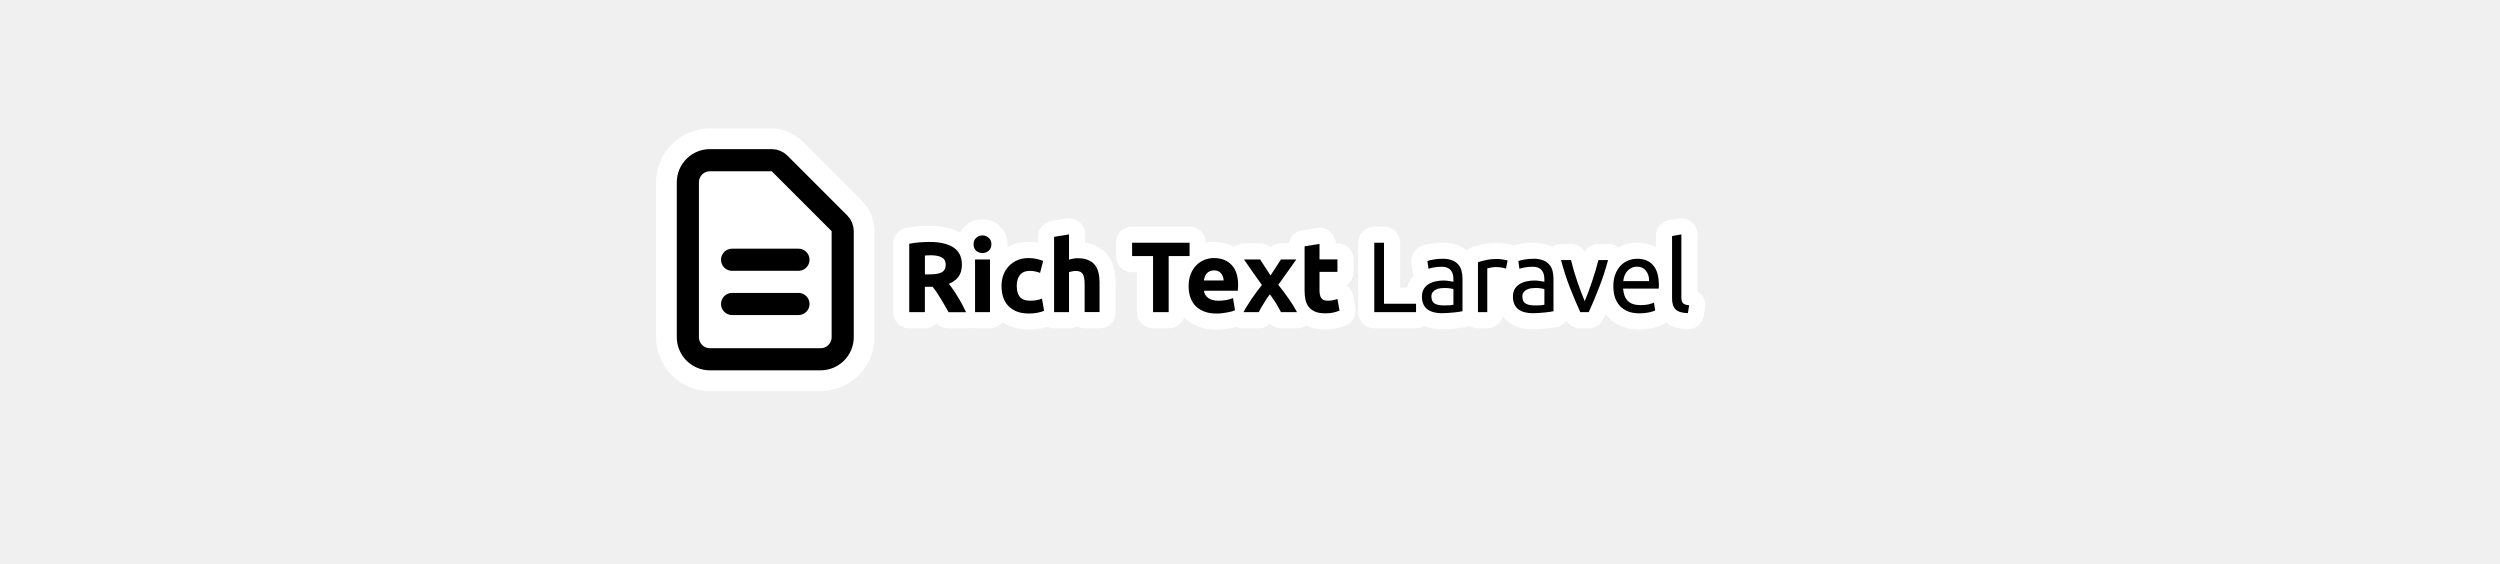
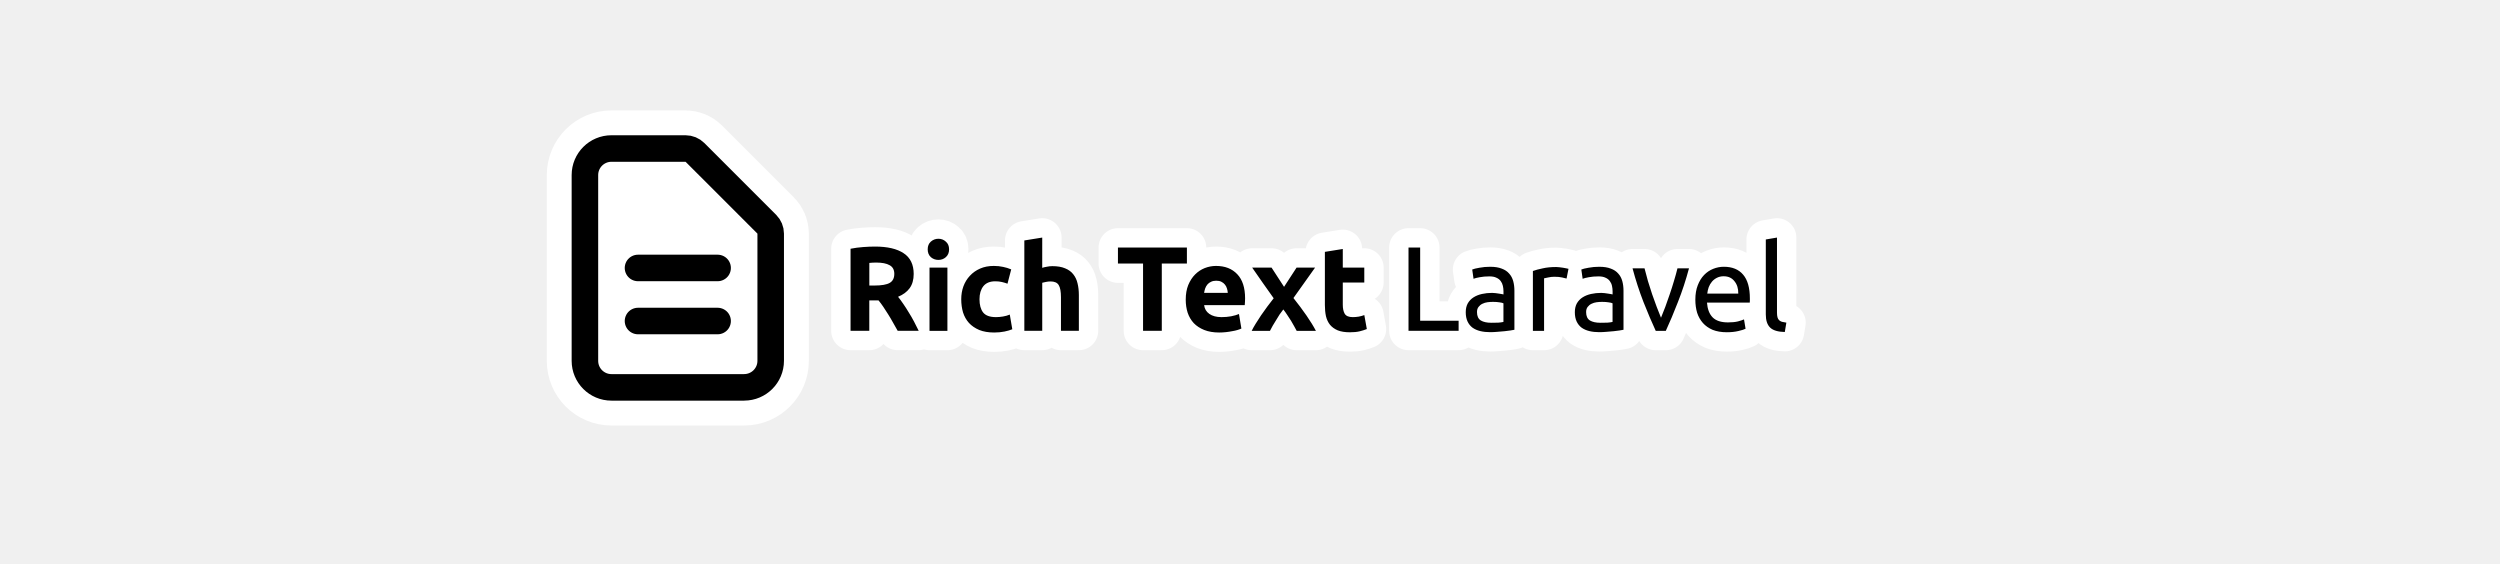
<svg xmlns="http://www.w3.org/2000/svg" width="485.03" height="109.404" viewBox="0 0 128.326 28.947" version="1.1" id="svg14">
  <defs id="defs18" />
-   <path id="text6" style="line-height:1.25;stroke:#ffffff;stroke-width:1.657;stroke-linejoin:round;stroke-miterlimit:4;stroke-dasharray:none;paint-order:stroke fill markers" d="M 54.872,12.034 54.106,12.157 v 3.866 h 0.766 v -2.057 c 0.048,-0.014 0.101,-0.026 0.159,-0.036 0.062,-0.014 0.127,-0.021 0.195,-0.021 0.171,0 0.288,0.052 0.35,0.154 0.065,0.103 0.098,0.278 0.098,0.524 v 1.434 h 0.766 v -1.527 c 0,-0.185 -0.019,-0.353 -0.057,-0.504 -0.034,-0.151 -0.096,-0.281 -0.185,-0.391 -0.086,-0.11 -0.202,-0.194 -0.35,-0.252 -0.144,-0.062 -0.326,-0.092 -0.545,-0.092 -0.075,0 -0.154,0.008 -0.236,0.026 -0.079,0.014 -0.144,0.029 -0.195,0.047 z m 31.435,0 -0.478,0.082 v 3.209 c 0,0.254 0.062,0.44 0.185,0.56 0.123,0.12 0.333,0.183 0.627,0.19 l 0.067,-0.401 c -0.075,-0.01 -0.139,-0.022 -0.19,-0.036 -0.051,-0.017 -0.093,-0.041 -0.124,-0.072 -0.031,-0.031 -0.053,-0.072 -0.067,-0.124 -0.014,-0.051 -0.021,-0.116 -0.021,-0.195 z m -35.877,0.051 c -0.123,0 -0.231,0.041 -0.324,0.124 -0.089,0.079 -0.134,0.188 -0.134,0.329 0,0.141 0.045,0.252 0.134,0.334 0.093,0.079 0.201,0.118 0.324,0.118 0.123,0 0.23,-0.04 0.319,-0.118 0.093,-0.082 0.139,-0.194 0.139,-0.334 0,-0.141 -0.046,-0.25 -0.139,-0.329 -0.089,-0.082 -0.195,-0.124 -0.319,-0.124 z m -2.715,0.334 c -0.147,0 -0.315,0.007 -0.504,0.021 -0.185,0.014 -0.365,0.038 -0.54,0.072 v 3.512 h 0.802 v -1.301 h 0.396 c 0.069,0.082 0.137,0.175 0.206,0.278 0.069,0.099 0.137,0.206 0.206,0.319 0.072,0.113 0.14,0.23 0.206,0.35 0.069,0.12 0.136,0.238 0.201,0.355 h 0.9 c -0.062,-0.13 -0.128,-0.262 -0.2,-0.396 -0.072,-0.137 -0.147,-0.267 -0.226,-0.391 -0.075,-0.127 -0.152,-0.247 -0.231,-0.36 -0.079,-0.117 -0.154,-0.219 -0.226,-0.309 0.216,-0.089 0.38,-0.211 0.494,-0.365 0.117,-0.158 0.175,-0.362 0.175,-0.612 0,-0.401 -0.142,-0.696 -0.427,-0.884 -0.284,-0.192 -0.694,-0.288 -1.229,-0.288 z m 10.396,0.041 v 0.684 h 1.075 v 2.879 h 0.802 v -2.879 h 1.074 V 12.461 Z m 12.432,0 v 3.563 h 2.144 v -0.432 h -1.645 v -3.131 z m -2.812,0.062 -0.766,0.123 v 2.273 c 0,0.175 0.015,0.334 0.046,0.478 0.034,0.144 0.093,0.267 0.175,0.37 0.082,0.099 0.192,0.178 0.329,0.236 0.137,0.055 0.31,0.082 0.519,0.082 0.165,0 0.303,-0.014 0.416,-0.041 0.113,-0.027 0.216,-0.06 0.309,-0.098 l -0.108,-0.597 c -0.072,0.027 -0.153,0.05 -0.242,0.067 -0.086,0.014 -0.17,0.021 -0.252,0.021 -0.171,0 -0.286,-0.048 -0.344,-0.144 -0.055,-0.096 -0.082,-0.225 -0.082,-0.386 v -0.951 h 0.92 v -0.638 h -0.92 z m -19.969,0.581 c 0.257,0 0.451,0.038 0.581,0.113 0.134,0.072 0.201,0.195 0.201,0.37 0,0.182 -0.065,0.31 -0.195,0.386 -0.13,0.075 -0.346,0.113 -0.648,0.113 h -0.226 v -0.966 c 0.041,-0.004 0.084,-0.007 0.129,-0.01 0.048,-0.004 0.101,-0.005 0.159,-0.005 z m 5.038,0.144 c -0.219,0 -0.415,0.038 -0.586,0.113 -0.171,0.075 -0.317,0.178 -0.437,0.308 -0.12,0.127 -0.212,0.278 -0.277,0.453 -0.062,0.171 -0.092,0.355 -0.092,0.55 0,0.202 0.026,0.391 0.077,0.565 0.055,0.171 0.139,0.32 0.252,0.447 0.117,0.127 0.264,0.228 0.442,0.303 0.178,0.072 0.391,0.108 0.638,0.108 0.161,0 0.309,-0.014 0.442,-0.041 0.134,-0.027 0.245,-0.06 0.334,-0.098 L 53.484,15.329 c -0.089,0.038 -0.187,0.065 -0.293,0.082 -0.106,0.017 -0.206,0.026 -0.298,0.026 -0.261,0 -0.444,-0.067 -0.55,-0.201 -0.103,-0.134 -0.154,-0.322 -0.154,-0.565 0,-0.23 0.055,-0.415 0.164,-0.555 0.113,-0.141 0.283,-0.211 0.509,-0.211 0.106,0 0.202,0.01 0.288,0.031 0.086,0.021 0.164,0.044 0.236,0.072 l 0.159,-0.612 c -0.113,-0.048 -0.23,-0.084 -0.35,-0.108 -0.12,-0.027 -0.252,-0.041 -0.396,-0.041 z m 9.507,0 c -0.165,0 -0.326,0.031 -0.483,0.092 -0.154,0.062 -0.291,0.153 -0.411,0.273 -0.12,0.12 -0.218,0.271 -0.293,0.453 -0.072,0.178 -0.108,0.387 -0.108,0.627 0,0.199 0.027,0.384 0.082,0.555 0.058,0.171 0.146,0.32 0.262,0.447 0.12,0.123 0.269,0.221 0.447,0.293 0.182,0.072 0.394,0.108 0.638,0.108 0.096,0 0.192,-0.005 0.288,-0.016 0.096,-0.01 0.185,-0.024 0.267,-0.041 0.086,-0.014 0.163,-0.031 0.232,-0.051 0.069,-0.021 0.123,-0.041 0.165,-0.062 l -0.103,-0.622 c -0.086,0.038 -0.197,0.07 -0.334,0.098 -0.134,0.024 -0.271,0.036 -0.411,0.036 -0.219,0 -0.394,-0.046 -0.524,-0.139 -0.13,-0.093 -0.204,-0.218 -0.221,-0.375 h 1.738 c 0.004,-0.041 0.007,-0.087 0.01,-0.139 0.004,-0.055 0.005,-0.105 0.005,-0.149 0,-0.456 -0.111,-0.8 -0.334,-1.033 -0.223,-0.237 -0.526,-0.355 -0.91,-0.355 z m 11.738,0.036 c -0.168,0 -0.324,0.014 -0.468,0.041 -0.144,0.024 -0.247,0.05 -0.308,0.077 l 0.056,0.396 c 0.058,-0.024 0.146,-0.046 0.262,-0.067 0.12,-0.024 0.259,-0.036 0.416,-0.036 0.123,0 0.223,0.019 0.298,0.056 0.079,0.034 0.14,0.082 0.185,0.144 0.045,0.058 0.076,0.127 0.093,0.206 0.017,0.075 0.026,0.153 0.026,0.232 v 0.133 c -0.014,-0.004 -0.038,-0.009 -0.072,-0.015 -0.034,-0.007 -0.076,-0.014 -0.124,-0.02 -0.045,-0.01 -0.093,-0.017 -0.144,-0.021 -0.051,-0.007 -0.101,-0.01 -0.149,-0.01 -0.151,0 -0.295,0.015 -0.432,0.046 -0.137,0.031 -0.257,0.079 -0.36,0.144 -0.103,0.065 -0.185,0.151 -0.247,0.257 -0.058,0.106 -0.088,0.233 -0.088,0.38 0,0.154 0.026,0.286 0.077,0.396 0.051,0.11 0.124,0.199 0.216,0.267 0.093,0.065 0.202,0.113 0.329,0.144 0.127,0.031 0.266,0.046 0.416,0.046 0.106,0 0.212,-0.005 0.319,-0.015 0.11,-0.007 0.211,-0.015 0.303,-0.026 0.093,-0.01 0.175,-0.021 0.247,-0.031 0.075,-0.014 0.134,-0.024 0.175,-0.031 v -1.671 c 0,-0.151 -0.017,-0.288 -0.051,-0.411 -0.034,-0.127 -0.093,-0.235 -0.175,-0.324 -0.079,-0.093 -0.185,-0.163 -0.319,-0.211 -0.13,-0.051 -0.291,-0.077 -0.483,-0.077 z m 4.669,0 c -0.168,0 -0.324,0.014 -0.468,0.041 -0.144,0.024 -0.247,0.05 -0.308,0.077 l 0.056,0.396 c 0.058,-0.024 0.146,-0.046 0.262,-0.067 0.12,-0.024 0.259,-0.036 0.416,-0.036 0.123,0 0.223,0.019 0.298,0.056 0.079,0.034 0.14,0.082 0.185,0.144 0.045,0.058 0.076,0.127 0.093,0.206 0.017,0.075 0.026,0.153 0.026,0.232 v 0.133 c -0.014,-0.004 -0.038,-0.009 -0.072,-0.015 -0.034,-0.007 -0.075,-0.014 -0.123,-0.02 -0.045,-0.01 -0.093,-0.017 -0.144,-0.021 -0.051,-0.007 -0.101,-0.01 -0.149,-0.01 -0.151,0 -0.295,0.015 -0.432,0.046 -0.137,0.031 -0.257,0.079 -0.36,0.144 -0.103,0.065 -0.185,0.151 -0.247,0.257 -0.058,0.106 -0.087,0.233 -0.087,0.38 0,0.154 0.026,0.286 0.077,0.396 0.051,0.11 0.124,0.199 0.216,0.267 0.093,0.065 0.202,0.113 0.329,0.144 0.127,0.031 0.266,0.046 0.416,0.046 0.106,0 0.212,-0.005 0.319,-0.015 0.11,-0.007 0.211,-0.015 0.303,-0.026 0.093,-0.01 0.175,-0.021 0.247,-0.031 0.075,-0.014 0.134,-0.024 0.175,-0.031 v -1.671 c 0,-0.151 -0.017,-0.288 -0.051,-0.411 -0.034,-0.127 -0.093,-0.235 -0.175,-0.324 -0.079,-0.093 -0.185,-0.163 -0.319,-0.211 -0.13,-0.051 -0.291,-0.077 -0.483,-0.077 z m 5.321,0 c -0.154,0 -0.305,0.029 -0.453,0.088 -0.147,0.058 -0.277,0.146 -0.391,0.262 -0.113,0.117 -0.204,0.264 -0.273,0.442 -0.069,0.175 -0.103,0.38 -0.103,0.617 0,0.202 0.026,0.389 0.077,0.56 0.055,0.168 0.137,0.314 0.247,0.437 0.11,0.123 0.249,0.221 0.416,0.293 0.171,0.069 0.374,0.103 0.607,0.103 0.185,0 0.35,-0.017 0.494,-0.051 0.147,-0.034 0.25,-0.067 0.309,-0.098 l -0.067,-0.401 c -0.058,0.027 -0.146,0.056 -0.262,0.087 -0.113,0.027 -0.253,0.041 -0.421,0.041 -0.298,0 -0.518,-0.072 -0.658,-0.216 -0.141,-0.144 -0.221,-0.355 -0.242,-0.632 h 1.831 c 0.004,-0.027 0.005,-0.057 0.005,-0.088 v -0.082 c 0,-0.459 -0.096,-0.8 -0.288,-1.023 -0.192,-0.226 -0.468,-0.339 -0.828,-0.339 z m -7.183,0.01 c -0.209,0 -0.397,0.019 -0.565,0.056 -0.168,0.034 -0.309,0.072 -0.422,0.113 v 2.561 h 0.478 v -2.247 c 0.027,-0.007 0.084,-0.019 0.17,-0.036 0.089,-0.021 0.178,-0.031 0.267,-0.031 0.137,0 0.248,0.01 0.334,0.031 0.089,0.017 0.153,0.033 0.19,0.046 l 0.082,-0.416 c -0.021,-0.007 -0.053,-0.014 -0.098,-0.021 -0.041,-0.01 -0.087,-0.019 -0.139,-0.026 -0.051,-0.01 -0.105,-0.017 -0.159,-0.021 -0.051,-0.007 -0.098,-0.01 -0.139,-0.01 z m -26.803,0.026 v 2.704 H 50.816 V 13.319 Z m 13.805,0 c 0.151,0.216 0.303,0.435 0.457,0.658 0.154,0.219 0.308,0.437 0.463,0.653 -0.089,0.11 -0.18,0.228 -0.273,0.355 -0.093,0.123 -0.182,0.249 -0.267,0.375 -0.082,0.123 -0.16,0.243 -0.232,0.36 -0.072,0.117 -0.128,0.218 -0.17,0.303 h 0.781 c 0.034,-0.069 0.074,-0.142 0.118,-0.221 l 0.144,-0.236 c 0.048,-0.082 0.097,-0.163 0.149,-0.242 0.055,-0.079 0.108,-0.151 0.159,-0.216 0.055,0.069 0.11,0.146 0.165,0.232 0.058,0.082 0.113,0.166 0.165,0.252 0.051,0.082 0.098,0.163 0.139,0.242 0.041,0.075 0.076,0.139 0.103,0.19 h 0.822 c -0.099,-0.192 -0.233,-0.41 -0.401,-0.653 -0.168,-0.243 -0.355,-0.494 -0.56,-0.751 l 0.925,-1.301 H 65.752 l -0.535,0.823 -0.535,-0.823 z m 16.273,0.031 c 0.134,0.5 0.289,0.98 0.468,1.44 0.182,0.459 0.356,0.871 0.524,1.234 h 0.432 c 0.168,-0.363 0.341,-0.775 0.519,-1.234 0.182,-0.459 0.339,-0.939 0.473,-1.44 h -0.494 c -0.041,0.168 -0.091,0.348 -0.149,0.54 -0.055,0.189 -0.115,0.377 -0.18,0.565 -0.062,0.185 -0.125,0.365 -0.19,0.54 -0.065,0.175 -0.127,0.331 -0.185,0.468 -0.058,-0.137 -0.12,-0.293 -0.185,-0.468 -0.065,-0.175 -0.13,-0.355 -0.195,-0.54 -0.062,-0.189 -0.122,-0.377 -0.18,-0.565 -0.055,-0.192 -0.103,-0.372 -0.144,-0.54 z m 3.902,0.339 c 0.195,0 0.348,0.07 0.458,0.211 0.113,0.137 0.168,0.314 0.164,0.53 h -1.327 c 0.01,-0.093 0.031,-0.183 0.062,-0.273 0.034,-0.089 0.08,-0.168 0.139,-0.236 0.058,-0.069 0.129,-0.123 0.211,-0.165 0.086,-0.045 0.183,-0.067 0.293,-0.067 z m -21.712,0.19 c 0.089,0 0.163,0.015 0.221,0.046 0.062,0.031 0.111,0.07 0.149,0.118 0.041,0.048 0.07,0.103 0.087,0.165 0.021,0.062 0.033,0.125 0.036,0.19 h -1.013 c 0.01,-0.065 0.026,-0.129 0.046,-0.19 0.024,-0.065 0.057,-0.122 0.098,-0.17 0.041,-0.048 0.093,-0.086 0.154,-0.113 0.062,-0.031 0.135,-0.046 0.221,-0.046 z m 11.841,0.905 c 0.11,0 0.202,0.007 0.278,0.02 0.079,0.01 0.135,0.024 0.17,0.041 v 0.797 c -0.058,0.014 -0.132,0.024 -0.221,0.031 -0.086,0.004 -0.185,0.005 -0.298,0.005 -0.189,0 -0.338,-0.033 -0.447,-0.098 -0.11,-0.069 -0.165,-0.189 -0.165,-0.36 0,-0.093 0.022,-0.166 0.067,-0.221 0.045,-0.058 0.099,-0.103 0.164,-0.134 0.069,-0.034 0.142,-0.056 0.221,-0.067 0.082,-0.01 0.16,-0.015 0.232,-0.015 z m 4.669,0 c 0.11,0 0.202,0.007 0.278,0.02 0.079,0.01 0.135,0.024 0.17,0.041 v 0.797 c -0.058,0.014 -0.132,0.024 -0.221,0.031 -0.086,0.004 -0.185,0.005 -0.298,0.005 -0.189,0 -0.338,-0.033 -0.447,-0.098 -0.11,-0.069 -0.164,-0.189 -0.164,-0.36 0,-0.093 0.022,-0.166 0.067,-0.221 0.045,-0.058 0.099,-0.103 0.164,-0.134 0.069,-0.034 0.142,-0.056 0.221,-0.067 0.082,-0.01 0.16,-0.015 0.232,-0.015 z" />
-   <path stroke-linecap="round" stroke-width="2.438" d="m 37.577,13.334 h 3.407 m -3.407,2.271 h 3.407 m 1.136,2.839 H 36.442 A 1.136,1.136 0 0 1 35.307,17.308 V 9.36 a 1.136,1.136 0 0 1 1.135,-1.136 h 3.172 a 0.568,0.568 0 0 1 0.401,0.166 l 3.074,3.074 a 0.568,0.568 0 0 1 0.166,0.401 v 5.442 a 1.136,1.136 0 0 1 -1.136,1.136 z" fill="none" stroke="currentColor" style="stroke:#ffffff;stroke-width:3.263;stroke-linejoin:round;stroke-miterlimit:4;stroke-dasharray:none;paint-order:stroke fill markers" id="path8" />
-   <path stroke-linecap="round" stroke-linejoin="round" stroke-width="1.136" d="m 37.577,13.334 h 3.407 m -3.407,2.27 h 3.407 m 1.136,2.839 H 36.442 A 1.136,1.136 0 0 1 35.306,17.307 V 9.359 a 1.136,1.136 0 0 1 1.135,-1.136 h 3.172 a 0.568,0.568 0 0 1 0.401,0.166 l 3.074,3.074 a 0.568,0.568 0 0 1 0.167,0.401 v 5.442 a 1.136,1.136 0 0 1 -1.136,1.136 z" fill="none" stroke="currentColor" id="path10" />
-   <path style="fill:#ffffff;stroke:#ffffff;stroke-width:1.629;stroke-linejoin:round;stroke-miterlimit:4;stroke-dasharray:none;paint-order:stroke fill markers" d="M 36.987,10.819 V 9.872 h 2.124 l 0.89,0.892 0.89,0.892 -1.722,0.001 c -0.947,8.86e-4 -1.826,0.026 -1.953,0.055 l -0.231,0.054 z" id="path12" />
+   <path id="text6" style="line-height:1.25;stroke:#ffffff;stroke-width:1.988;stroke-linejoin:round;stroke-miterlimit:4;stroke-dasharray:none;paint-order:stroke fill markers" d="m 53.498,12.195 -0.919,0.148 v 4.639 h 0.919 v -2.467 c 0.058,-0.016 0.121,-0.031 0.191,-0.043 0.074,-0.016 0.152,-0.025 0.234,-0.025 0.206,0 0.345,0.062 0.419,0.185 0.078,0.123 0.117,0.333 0.117,0.629 v 1.721 h 0.919 v -1.832 c 0,-0.222 -0.023,-0.424 -0.068,-0.605 -0.041,-0.181 -0.115,-0.337 -0.222,-0.469 -0.103,-0.132 -0.243,-0.233 -0.419,-0.303 -0.173,-0.074 -0.391,-0.111 -0.654,-0.111 -0.09,0 -0.185,0.01 -0.284,0.031 -0.095,0.016 -0.173,0.035 -0.234,0.056 z m 37.717,0 -0.574,0.098 v 3.85 c 0,0.304 0.074,0.528 0.222,0.672 0.148,0.144 0.399,0.22 0.753,0.228 l 0.08,-0.481 c -0.09,-0.012 -0.167,-0.027 -0.228,-0.043 -0.062,-0.021 -0.111,-0.049 -0.148,-0.086 -0.037,-0.037 -0.063,-0.087 -0.08,-0.148 -0.016,-0.062 -0.025,-0.14 -0.025,-0.234 z m -43.047,0.061 c -0.148,0 -0.278,0.05 -0.389,0.148 -0.107,0.095 -0.161,0.226 -0.161,0.395 0,0.169 0.054,0.302 0.161,0.401 0.111,0.095 0.241,0.142 0.389,0.142 0.148,0 0.276,-0.047 0.382,-0.142 0.111,-0.099 0.166,-0.232 0.166,-0.401 0,-0.169 -0.055,-0.3 -0.166,-0.395 -0.107,-0.099 -0.234,-0.148 -0.382,-0.148 z m -3.257,0.401 c -0.177,0 -0.379,0.008 -0.605,0.025 -0.222,0.016 -0.438,0.045 -0.648,0.087 v 4.213 h 0.962 v -1.561 h 0.475 c 0.082,0.099 0.164,0.21 0.247,0.333 0.082,0.119 0.164,0.247 0.247,0.382 0.086,0.136 0.169,0.276 0.247,0.419 0.082,0.144 0.163,0.286 0.241,0.426 h 1.079 c -0.074,-0.156 -0.154,-0.315 -0.24,-0.475 -0.086,-0.165 -0.177,-0.321 -0.271,-0.469 -0.09,-0.152 -0.183,-0.296 -0.277,-0.432 -0.095,-0.14 -0.185,-0.263 -0.271,-0.37 0.259,-0.107 0.456,-0.253 0.592,-0.438 0.14,-0.189 0.21,-0.434 0.21,-0.734 0,-0.481 -0.171,-0.835 -0.512,-1.061 -0.341,-0.23 -0.833,-0.345 -1.474,-0.345 z m 12.473,0.05 v 0.82 h 1.289 v 3.455 h 0.962 v -3.455 h 1.289 v -0.82 z m 14.916,0 v 4.275 h 2.572 v -0.518 h -1.974 v -3.757 z m -3.374,0.074 -0.919,0.148 v 2.727 c 0,0.21 0.018,0.401 0.055,0.574 0.041,0.173 0.111,0.321 0.21,0.444 0.099,0.119 0.231,0.214 0.395,0.284 0.165,0.066 0.372,0.099 0.623,0.099 0.197,0 0.364,-0.016 0.5,-0.049 0.136,-0.033 0.259,-0.072 0.37,-0.117 L 70.031,16.174 c -0.086,0.033 -0.183,0.06 -0.29,0.08 -0.103,0.016 -0.204,0.025 -0.303,0.025 -0.206,0 -0.343,-0.058 -0.413,-0.173 -0.066,-0.115 -0.099,-0.269 -0.099,-0.463 v -1.141 h 1.104 v -0.765 h -1.104 z m -23.96,0.697 c 0.308,0 0.541,0.045 0.697,0.136 0.16,0.086 0.241,0.234 0.241,0.444 0,0.218 -0.078,0.372 -0.234,0.463 -0.156,0.09 -0.416,0.136 -0.777,0.136 h -0.271 v -1.16 c 0.049,-0.004 0.101,-0.009 0.154,-0.013 0.058,-0.004 0.121,-0.006 0.191,-0.006 z m 6.045,0.173 c -0.263,0 -0.498,0.045 -0.703,0.136 -0.206,0.09 -0.381,0.214 -0.524,0.37 -0.144,0.152 -0.255,0.333 -0.333,0.543 -0.074,0.206 -0.111,0.426 -0.111,0.66 0,0.243 0.031,0.469 0.092,0.678 0.066,0.206 0.166,0.385 0.302,0.537 0.14,0.152 0.317,0.273 0.53,0.364 0.214,0.086 0.469,0.13 0.765,0.13 0.193,0 0.37,-0.017 0.531,-0.05 0.16,-0.033 0.294,-0.072 0.401,-0.117 L 51.832,16.149 c -0.107,0.045 -0.224,0.078 -0.352,0.099 -0.127,0.021 -0.247,0.031 -0.358,0.031 -0.313,0 -0.533,-0.08 -0.66,-0.241 -0.123,-0.16 -0.185,-0.386 -0.185,-0.678 0,-0.276 0.066,-0.498 0.197,-0.667 0.136,-0.169 0.34,-0.253 0.611,-0.253 0.127,0 0.243,0.012 0.345,0.037 0.103,0.025 0.197,0.053 0.284,0.086 l 0.191,-0.734 c -0.136,-0.058 -0.276,-0.101 -0.419,-0.129 -0.144,-0.033 -0.303,-0.049 -0.475,-0.049 z m 11.407,0 c -0.197,0 -0.391,0.037 -0.58,0.111 -0.185,0.074 -0.349,0.183 -0.493,0.327 -0.144,0.144 -0.261,0.325 -0.352,0.543 -0.086,0.214 -0.129,0.464 -0.129,0.752 0,0.239 0.033,0.461 0.098,0.667 0.07,0.206 0.175,0.385 0.315,0.537 0.144,0.148 0.323,0.265 0.537,0.351 0.218,0.086 0.473,0.13 0.765,0.13 0.115,0 0.23,-0.006 0.345,-0.019 0.115,-0.012 0.222,-0.029 0.321,-0.049 0.103,-0.016 0.196,-0.037 0.278,-0.062 0.082,-0.025 0.148,-0.049 0.198,-0.074 l -0.124,-0.746 c -0.103,0.045 -0.236,0.084 -0.401,0.117 -0.16,0.029 -0.325,0.043 -0.493,0.043 -0.263,0 -0.473,-0.056 -0.629,-0.167 -0.156,-0.111 -0.245,-0.261 -0.266,-0.45 h 2.085 c 0.004,-0.049 0.008,-0.105 0.012,-0.166 0.004,-0.066 0.006,-0.126 0.006,-0.179 0,-0.547 -0.134,-0.96 -0.401,-1.24 -0.267,-0.284 -0.631,-0.426 -1.092,-0.426 z m 14.083,0.043 c -0.202,0 -0.389,0.017 -0.561,0.05 -0.173,0.029 -0.296,0.06 -0.37,0.092 l 0.068,0.475 c 0.07,-0.029 0.175,-0.056 0.315,-0.08 0.144,-0.029 0.311,-0.043 0.5,-0.043 0.148,0 0.267,0.022 0.358,0.068 0.095,0.041 0.168,0.099 0.222,0.173 0.053,0.07 0.091,0.152 0.111,0.247 0.021,0.09 0.031,0.183 0.031,0.278 v 0.16 c -0.016,-0.004 -0.045,-0.01 -0.086,-0.018 -0.041,-0.008 -0.091,-0.016 -0.148,-0.024 -0.053,-0.012 -0.111,-0.021 -0.173,-0.025 -0.062,-0.008 -0.121,-0.012 -0.179,-0.012 -0.181,0 -0.354,0.018 -0.518,0.055 -0.165,0.037 -0.309,0.095 -0.432,0.173 -0.123,0.078 -0.222,0.181 -0.296,0.308 -0.07,0.127 -0.105,0.28 -0.105,0.456 0,0.185 0.031,0.343 0.092,0.475 0.062,0.132 0.148,0.238 0.259,0.321 0.111,0.078 0.242,0.136 0.395,0.173 0.152,0.037 0.319,0.055 0.5,0.055 0.127,0 0.255,-0.006 0.382,-0.018 0.132,-0.008 0.253,-0.018 0.364,-0.031 0.111,-0.012 0.21,-0.025 0.296,-0.037 0.09,-0.016 0.16,-0.029 0.21,-0.037 v -2.005 c 0,-0.181 -0.021,-0.345 -0.062,-0.493 -0.041,-0.152 -0.111,-0.282 -0.21,-0.389 -0.095,-0.111 -0.222,-0.195 -0.382,-0.253 -0.156,-0.062 -0.35,-0.093 -0.58,-0.093 z m 5.601,0 c -0.202,0 -0.389,0.017 -0.561,0.05 -0.173,0.029 -0.296,0.06 -0.37,0.092 l 0.068,0.475 c 0.07,-0.029 0.175,-0.056 0.315,-0.08 0.144,-0.029 0.311,-0.043 0.5,-0.043 0.148,0 0.267,0.022 0.358,0.068 0.095,0.041 0.168,0.099 0.222,0.173 0.053,0.07 0.091,0.152 0.111,0.247 0.021,0.09 0.031,0.183 0.031,0.278 v 0.16 c -0.016,-0.004 -0.045,-0.01 -0.087,-0.018 -0.041,-0.008 -0.09,-0.016 -0.148,-0.024 -0.053,-0.012 -0.111,-0.021 -0.173,-0.025 -0.062,-0.008 -0.121,-0.012 -0.179,-0.012 -0.181,0 -0.354,0.018 -0.518,0.055 -0.165,0.037 -0.309,0.095 -0.432,0.173 -0.123,0.078 -0.222,0.181 -0.296,0.308 -0.07,0.127 -0.105,0.28 -0.105,0.456 0,0.185 0.031,0.343 0.092,0.475 0.062,0.132 0.148,0.238 0.259,0.321 0.111,0.078 0.243,0.136 0.395,0.173 0.152,0.037 0.319,0.055 0.5,0.055 0.127,0 0.255,-0.006 0.382,-0.018 0.132,-0.008 0.253,-0.018 0.364,-0.031 0.111,-0.012 0.21,-0.025 0.296,-0.037 0.09,-0.016 0.16,-0.029 0.21,-0.037 v -2.005 c 0,-0.181 -0.021,-0.345 -0.062,-0.493 -0.041,-0.152 -0.111,-0.282 -0.21,-0.389 -0.095,-0.111 -0.222,-0.195 -0.382,-0.253 -0.156,-0.062 -0.35,-0.093 -0.58,-0.093 z m 6.385,0 c -0.185,0 -0.366,0.035 -0.543,0.105 -0.177,0.07 -0.333,0.175 -0.469,0.315 -0.136,0.14 -0.245,0.317 -0.327,0.53 -0.082,0.21 -0.124,0.456 -0.124,0.74 0,0.243 0.031,0.467 0.092,0.672 0.066,0.202 0.165,0.376 0.296,0.524 0.132,0.148 0.298,0.265 0.5,0.352 0.206,0.082 0.448,0.123 0.728,0.123 0.222,0 0.419,-0.021 0.592,-0.062 0.177,-0.041 0.3,-0.08 0.37,-0.117 l -0.08,-0.481 c -0.07,0.033 -0.175,0.068 -0.315,0.105 -0.136,0.033 -0.304,0.05 -0.506,0.05 -0.358,0 -0.621,-0.087 -0.79,-0.259 -0.169,-0.173 -0.265,-0.426 -0.29,-0.759 h 2.196 c 0.004,-0.033 0.006,-0.068 0.006,-0.105 v -0.099 c 0,-0.551 -0.115,-0.96 -0.345,-1.228 C 89.251,13.83 88.92,13.694 88.488,13.694 Z m -8.618,0.013 c -0.251,0 -0.477,0.022 -0.678,0.068 -0.202,0.041 -0.37,0.086 -0.506,0.136 v 3.072 h 0.574 v -2.696 c 0.033,-0.008 0.101,-0.023 0.204,-0.043 0.107,-0.025 0.214,-0.037 0.321,-0.037 0.165,0 0.298,0.012 0.401,0.037 0.107,0.021 0.183,0.039 0.228,0.055 l 0.099,-0.5 c -0.025,-0.008 -0.064,-0.017 -0.117,-0.025 -0.049,-0.012 -0.105,-0.022 -0.166,-0.031 -0.062,-0.012 -0.125,-0.021 -0.191,-0.025 -0.062,-0.008 -0.117,-0.012 -0.167,-0.012 z m -32.158,0.031 v 3.245 h 0.919 v -3.245 z m 16.564,0 c 0.181,0.259 0.364,0.522 0.549,0.79 0.185,0.263 0.37,0.524 0.555,0.783 -0.107,0.132 -0.216,0.274 -0.327,0.426 -0.111,0.148 -0.218,0.298 -0.321,0.45 -0.099,0.148 -0.191,0.292 -0.278,0.432 -0.086,0.14 -0.154,0.261 -0.203,0.364 h 0.938 c 0.041,-0.082 0.089,-0.171 0.142,-0.265 l 0.173,-0.284 c 0.058,-0.099 0.117,-0.195 0.179,-0.29 0.066,-0.095 0.13,-0.181 0.191,-0.259 0.066,0.082 0.132,0.175 0.198,0.278 0.07,0.099 0.136,0.199 0.198,0.302 0.062,0.099 0.117,0.195 0.166,0.29 0.049,0.09 0.091,0.167 0.124,0.228 h 0.987 c -0.119,-0.23 -0.28,-0.491 -0.481,-0.783 -0.202,-0.292 -0.426,-0.592 -0.672,-0.901 l 1.11,-1.561 h -0.95 l -0.642,0.987 -0.641,-0.987 z m 19.525,0.037 c 0.16,0.6 0.347,1.176 0.561,1.727 0.218,0.551 0.428,1.045 0.629,1.481 h 0.518 c 0.202,-0.436 0.409,-0.93 0.623,-1.481 0.218,-0.551 0.407,-1.127 0.567,-1.727 h -0.592 c -0.049,0.202 -0.109,0.418 -0.179,0.648 -0.066,0.226 -0.138,0.452 -0.216,0.678 -0.074,0.222 -0.15,0.438 -0.228,0.648 -0.078,0.21 -0.152,0.397 -0.222,0.561 -0.07,-0.165 -0.144,-0.352 -0.222,-0.561 -0.078,-0.21 -0.156,-0.426 -0.234,-0.648 -0.074,-0.226 -0.146,-0.452 -0.216,-0.678 -0.066,-0.23 -0.123,-0.446 -0.173,-0.648 z m 4.682,0.407 c 0.234,0 0.418,0.084 0.549,0.253 0.136,0.165 0.201,0.376 0.197,0.635 h -1.592 c 0.012,-0.111 0.037,-0.22 0.074,-0.327 0.041,-0.107 0.097,-0.201 0.166,-0.284 0.07,-0.082 0.154,-0.148 0.253,-0.198 0.103,-0.053 0.22,-0.08 0.351,-0.08 z M 62.43,14.41 c 0.107,0 0.195,0.018 0.265,0.055 0.074,0.037 0.134,0.084 0.179,0.142 0.049,0.058 0.084,0.123 0.105,0.198 0.025,0.074 0.039,0.15 0.043,0.228 h -1.215 c 0.012,-0.078 0.031,-0.154 0.055,-0.228 0.029,-0.078 0.068,-0.146 0.117,-0.204 0.049,-0.058 0.111,-0.103 0.185,-0.136 0.074,-0.037 0.162,-0.055 0.265,-0.055 z m 14.207,1.086 c 0.132,0 0.243,0.008 0.333,0.024 0.095,0.012 0.162,0.029 0.203,0.05 v 0.956 c -0.07,0.016 -0.158,0.029 -0.265,0.037 -0.103,0.004 -0.222,0.006 -0.358,0.006 -0.226,0 -0.405,-0.039 -0.537,-0.117 -0.132,-0.082 -0.198,-0.226 -0.198,-0.432 0,-0.111 0.027,-0.199 0.08,-0.265 0.053,-0.07 0.119,-0.124 0.197,-0.161 0.082,-0.041 0.171,-0.068 0.265,-0.08 0.099,-0.012 0.191,-0.018 0.278,-0.018 z m 5.601,0 c 0.132,0 0.243,0.008 0.333,0.024 0.095,0.012 0.162,0.029 0.203,0.05 v 0.956 c -0.07,0.016 -0.158,0.029 -0.265,0.037 -0.103,0.004 -0.222,0.006 -0.358,0.006 -0.226,0 -0.405,-0.039 -0.537,-0.117 -0.132,-0.082 -0.197,-0.226 -0.197,-0.432 0,-0.111 0.027,-0.199 0.08,-0.265 0.053,-0.07 0.119,-0.124 0.197,-0.161 0.082,-0.041 0.171,-0.068 0.265,-0.08 0.099,-0.012 0.191,-0.018 0.278,-0.018 z" />
+   <path stroke-linecap="round" stroke-width="2.438" d="m 32.747,13.755 h 4.087 m -4.087,2.724 h 4.087 m 1.362,3.406 H 31.384 A 1.362,1.362 0 0 1 30.023,18.523 V 8.987 a 1.362,1.362 0 0 1 1.362,-1.362 h 3.806 a 0.681,0.681 0 0 1 0.481,0.199 l 3.688,3.688 a 0.681,0.681 0 0 1 0.2,0.481 v 6.53 a 1.362,1.362 0 0 1 -1.362,1.362 z" fill="none" stroke="currentColor" style="stroke:#ffffff;stroke-width:3.915;stroke-linejoin:round;stroke-miterlimit:4;stroke-dasharray:none;paint-order:stroke fill markers" id="path8" />
+   <path stroke-linecap="round" stroke-linejoin="round" stroke-width="1.362" d="m 32.747,13.755 h 4.087 m -4.087,2.724 h 4.087 m 1.362,3.406 h -6.812 a 1.362,1.362 0 0 1 -1.362,-1.362 V 8.986 A 1.362,1.362 0 0 1 31.384,7.624 h 3.806 a 0.681,0.681 0 0 1 0.481,0.199 l 3.688,3.688 a 0.681,0.681 0 0 1 0.2,0.481 v 6.53 a 1.362,1.362 0 0 1 -1.362,1.362 z" fill="none" stroke="currentColor" id="path10" />
+   <path style="fill:#ffffff;stroke:#ffffff;stroke-width:1.955;stroke-linejoin:round;stroke-miterlimit:4;stroke-dasharray:none;paint-order:stroke fill markers" d="M 32.038,10.738 V 9.602 h 2.548 l 1.068,1.07 1.068,1.07 -2.066,0.002 c -1.136,0.001 -2.191,0.031 -2.343,0.066 l -0.277,0.064 z" id="path12" />
</svg>
